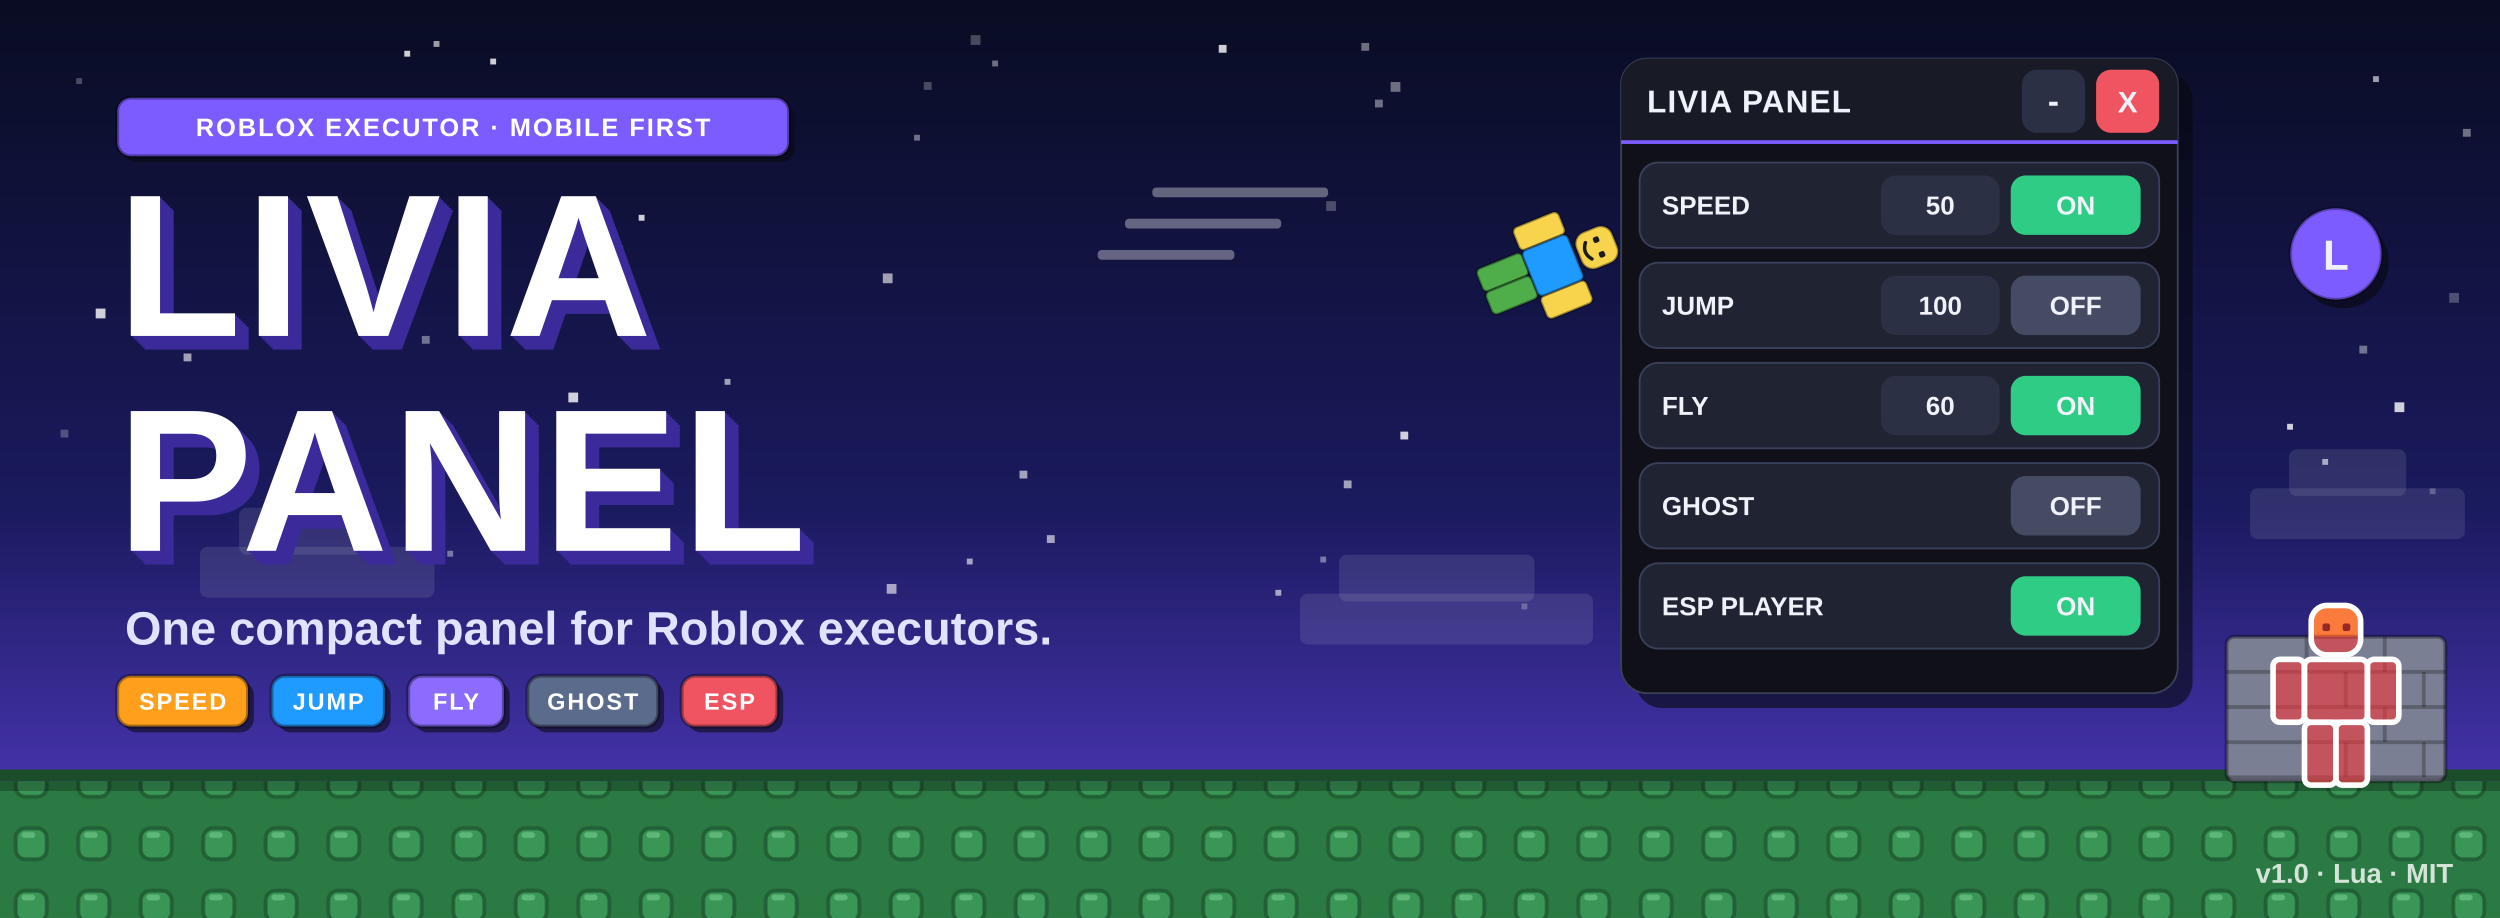
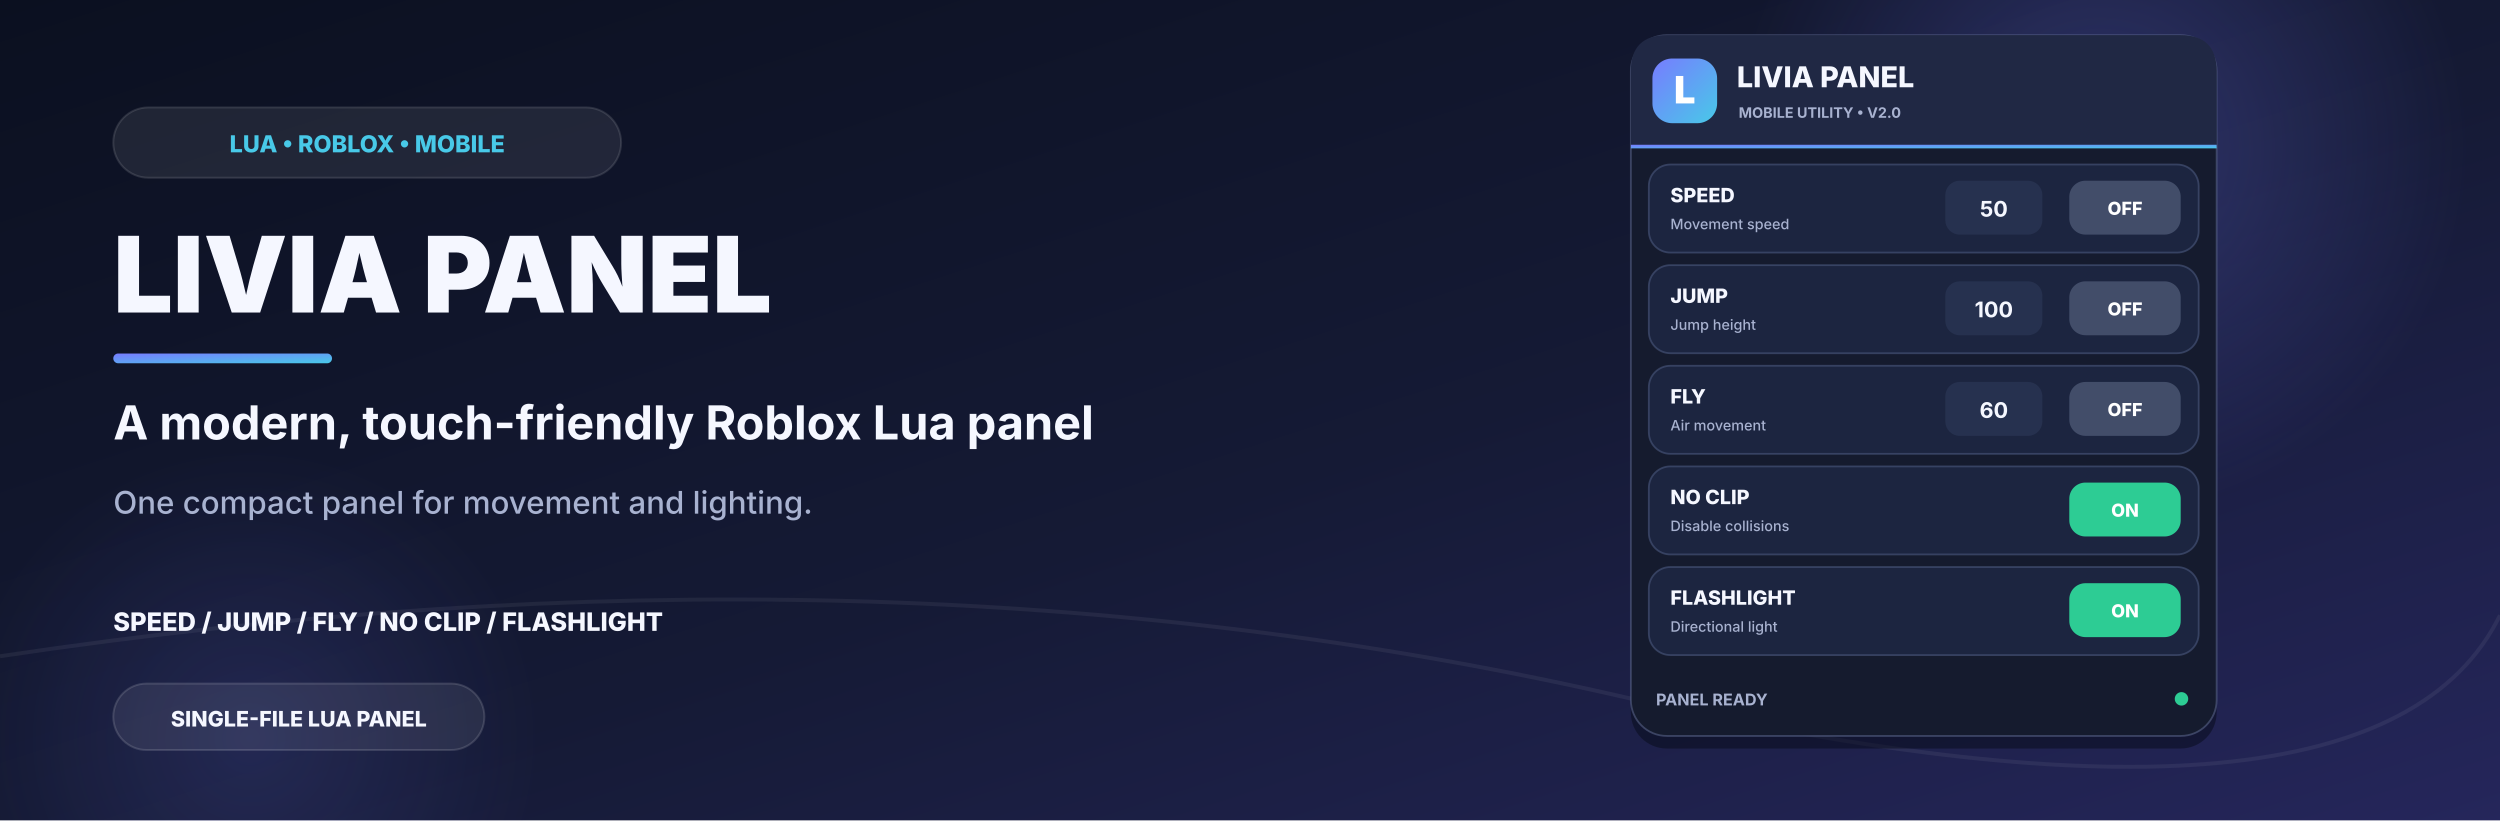
- <svg xmlns="http://www.w3.org/2000/svg" width="1280" height="470" viewBox="0 0 1280 470" role="img" aria-label="Livia Panel: a Speed, Jump, Fly, Ghost, and ESP panel for Roblox executors">
+ <svg xmlns="http://www.w3.org/2000/svg" width="1280" height="420" viewBox="0 0 1280 420" role="img" aria-label="Livia Panel — A modern, touch-friendly Roblox Lua panel">
  <defs>
-     <linearGradient id="sky" x1="0" y1="0" x2="0" y2="1">
-       <stop offset="0" stop-color="#090c22" />
-       <stop offset="0.55" stop-color="#1a1a5e" />
-       <stop offset="1" stop-color="#5a3fd0" />
+     <linearGradient id="bg" x1="0" y1="0" x2="1" y2="1">
+       <stop offset="0" stop-color="#0b1020" />
+       <stop offset=".55" stop-color="#151a35" />
+       <stop offset="1" stop-color="#25265b" />
    </linearGradient>
-     <pattern id="studs" width="32" height="32" patternUnits="userSpaceOnUse">
-       <rect width="32" height="32" fill="#2c7a43" />
-       <rect x="8" y="8" width="16" height="16" rx="5" fill="#3a9657" stroke="#226036" stroke-width="2" />
-       <rect x="11" y="10" width="7" height="3" rx="1.5" fill="#6bc486" opacity="0.7" />
-     </pattern>
+     <linearGradient id="accent" x1="0" y1="0" x2="1" y2="1">
+       <stop offset="0" stop-color="#777cff" />
+       <stop offset="1" stop-color="#48c9e8" />
+     </linearGradient>
+     <radialGradient id="glow">
+       <stop offset="0" stop-color="#777cff" stop-opacity=".28" />
+       <stop offset="1" stop-color="#777cff" stop-opacity="0" />
+     </radialGradient>
  </defs>
-   <rect x="0" y="0" width="1280" height="470" rx="0" fill="url(#sky)" />
-   <rect x="495" y="286" width="3" height="3" rx="0" fill="#ffffff" opacity="0.6" />
-   <rect x="1244" y="250" width="3" height="3" rx="0" fill="#ffffff" opacity="0.25" />
-   <rect x="968" y="140" width="3" height="3" rx="0" fill="#ffffff" opacity="0.4" />
-   <rect x="971" y="284" width="5" height="5" rx="0" fill="#ffffff" opacity="0.8" />
-   <rect x="316" y="126" width="3" height="3" rx="0" fill="#ffffff" opacity="0.8" />
-   <rect x="39" y="40" width="3" height="3" rx="0" fill="#ffffff" opacity="0.25" />
-   <rect x="624" y="23" width="4" height="4" rx="0" fill="#ffffff" opacity="0.8" />
-   <rect x="1226" y="206" width="5" height="5" rx="0" fill="#ffffff" opacity="0.8" />
-   <rect x="1189" y="235" width="3" height="3" rx="0" fill="#ffffff" opacity="0.6" />
-   <rect x="207" y="26" width="3" height="3" rx="0" fill="#ffffff" opacity="0.8" />
-   <rect x="452" y="140" width="5" height="5" rx="0" fill="#ffffff" opacity="0.6" />
-   <rect x="870" y="267" width="5" height="5" rx="0" fill="#ffffff" opacity="0.6" />
-   <rect x="1101" y="307" width="5" height="5" rx="0" fill="#ffffff" opacity="0.4" />
-   <rect x="697" y="22" width="4" height="4" rx="0" fill="#ffffff" opacity="0.4" />
-   <rect x="676" y="285" width="3" height="3" rx="0" fill="#ffffff" opacity="0.4" />
-   <rect x="1182" y="144" width="4" height="4" rx="0" fill="#ffffff" opacity="0.25" />
-   <rect x="137" y="254" width="5" height="5" rx="0" fill="#ffffff" opacity="0.25" />
-   <rect x="712" y="42" width="5" height="5" rx="0" fill="#ffffff" opacity="0.4" />
-   <rect x="49" y="158" width="5" height="5" rx="0" fill="#ffffff" opacity="0.8" />
-   <rect x="251" y="30" width="3" height="3" rx="0" fill="#ffffff" opacity="0.8" />
-   <rect x="1208" y="177" width="4" height="4" rx="0" fill="#ffffff" opacity="0.4" />
-   <rect x="81" y="166" width="3" height="3" rx="0" fill="#ffffff" opacity="0.25" />
-   <rect x="229" y="282" width="3" height="3" rx="0" fill="#ffffff" opacity="0.4" />
-   <rect x="843" y="157" width="4" height="4" rx="0" fill="#ffffff" opacity="0.4" />
-   <rect x="94" y="181" width="4" height="4" rx="0" fill="#ffffff" opacity="0.6" />
-   <rect x="291" y="201" width="5" height="5" rx="0" fill="#ffffff" opacity="0.8" />
-   <rect x="1073" y="205" width="3" height="3" rx="0" fill="#ffffff" opacity="0.6" />
-   <rect x="891" y="129" width="4" height="4" rx="0" fill="#ffffff" opacity="0.8" />
-   <rect x="536" y="274" width="4" height="4" rx="0" fill="#ffffff" opacity="0.6" />
-   <rect x="31" y="220" width="4" height="4" rx="0" fill="#ffffff" opacity="0.25" />
-   <rect x="779" y="309" width="3" height="3" rx="0" fill="#ffffff" opacity="0.25" />
-   <rect x="688" y="246" width="4" height="4" rx="0" fill="#ffffff" opacity="0.6" />
-   <rect x="1254" y="150" width="5" height="5" rx="0" fill="#ffffff" opacity="0.25" />
-   <rect x="1215" y="39" width="3" height="3" rx="0" fill="#ffffff" opacity="0.6" />
-   <rect x="522" y="241" width="4" height="4" rx="0" fill="#ffffff" opacity="0.6" />
-   <rect x="371" y="194" width="3" height="3" rx="0" fill="#ffffff" opacity="0.6" />
-   <rect x="764" y="143" width="4" height="4" rx="0" fill="#ffffff" opacity="0.8" />
-   <rect x="222" y="21" width="3" height="3" rx="0" fill="#ffffff" opacity="0.6" />
-   <rect x="1032" y="121" width="4" height="4" rx="0" fill="#ffffff" opacity="0.4" />
-   <rect x="679" y="103" width="5" height="5" rx="0" fill="#ffffff" opacity="0.25" />
-   <rect x="216" y="172" width="4" height="4" rx="0" fill="#ffffff" opacity="0.4" />
-   <rect x="905" y="94" width="3" height="3" rx="0" fill="#ffffff" opacity="0.6" />
-   <rect x="454" y="299" width="5" height="5" rx="0" fill="#ffffff" opacity="0.6" />
-   <rect x="468" y="69" width="3" height="3" rx="0" fill="#ffffff" opacity="0.4" />
-   <rect x="653" y="302" width="3" height="3" rx="0" fill="#ffffff" opacity="0.6" />
-   <rect x="704" y="51" width="4" height="4" rx="0" fill="#ffffff" opacity="0.4" />
-   <rect x="870" y="157" width="4" height="4" rx="0" fill="#ffffff" opacity="0.8" />
-   <rect x="717" y="221" width="4" height="4" rx="0" fill="#ffffff" opacity="0.8" />
-   <rect x="1171" y="217" width="3" height="3" rx="0" fill="#ffffff" opacity="0.8" />
-   <rect x="327" y="110" width="3" height="3" rx="0" fill="#ffffff" opacity="0.8" />
-   <rect x="1052" y="230" width="3" height="3" rx="0" fill="#ffffff" opacity="0.25" />
-   <rect x="943" y="273" width="4" height="4" rx="0" fill="#ffffff" opacity="0.6" />
-   <rect x="473" y="42" width="4" height="4" rx="0" fill="#ffffff" opacity="0.25" />
-   <rect x="508" y="31" width="3" height="3" rx="0" fill="#ffffff" opacity="0.4" />
-   <rect x="888" y="303" width="3" height="3" rx="0" fill="#ffffff" opacity="0.25" />
-   <rect x="993" y="69" width="3" height="3" rx="0" fill="#ffffff" opacity="0.6" />
-   <rect x="497" y="18" width="5" height="5" rx="0" fill="#ffffff" opacity="0.25" />
-   <rect x="1261" y="66" width="4" height="4" rx="0" fill="#ffffff" opacity="0.4" />
-   <rect x="102.4" y="280" width="120" height="26" rx="4" fill="#ffffff" opacity="0.10" />
-   <rect x="122.4" y="260" width="70" height="24" rx="4" fill="#ffffff" opacity="0.10" />
-   <rect x="665.6" y="304" width="150" height="26" rx="4" fill="#ffffff" opacity="0.10" />
-   <rect x="685.6" y="284" width="100" height="24" rx="4" fill="#ffffff" opacity="0.10" />
-   <rect x="1152.0" y="250" width="110" height="26" rx="4" fill="#ffffff" opacity="0.10" />
-   <rect x="1172.0" y="230" width="60" height="24" rx="4" fill="#ffffff" opacity="0.10" />
-   <rect x="0" y="394" width="1280" height="6" rx="0" fill="#1b4d2b" />
-   <rect x="0" y="400" width="1280" height="70" rx="0" fill="url(#studs)" />
-   <rect x="0" y="400" width="1280" height="5" rx="0" fill="#000" opacity="0.25" />
-   <rect x="63" y="53" width="344" height="30" rx="7" fill="#07080f" opacity="0.55" />
-   <rect x="60" y="50" width="344" height="30" rx="7" fill="#7c5cff" stroke="#000" stroke-width="2" stroke-opacity="0.35" />
-   <text x="232.0" y="69.68" font-family="'Segoe UI','Helvetica Neue',Arial,sans-serif" font-size="13" font-weight="800" fill="#ffffff" text-anchor="middle" letter-spacing="1">ROBLOX EXECUTOR  ·  MOBILE FIRST</text>
-   <text x="67" y="179" font-family="'Segoe UI','Helvetica Neue',Arial,sans-serif" font-size="104" font-weight="900" fill="#3b2a99" text-anchor="start" letter-spacing="2">LIVIA</text>
-   <text x="66" y="178" font-family="'Segoe UI','Helvetica Neue',Arial,sans-serif" font-size="104" font-weight="900" fill="#3b2a99" text-anchor="start" letter-spacing="2">LIVIA</text>
-   <text x="65" y="177" font-family="'Segoe UI','Helvetica Neue',Arial,sans-serif" font-size="104" font-weight="900" fill="#3b2a99" text-anchor="start" letter-spacing="2">LIVIA</text>
-   <text x="64" y="176" font-family="'Segoe UI','Helvetica Neue',Arial,sans-serif" font-size="104" font-weight="900" fill="#3b2a99" text-anchor="start" letter-spacing="2">LIVIA</text>
-   <text x="63" y="175" font-family="'Segoe UI','Helvetica Neue',Arial,sans-serif" font-size="104" font-weight="900" fill="#3b2a99" text-anchor="start" letter-spacing="2">LIVIA</text>
-   <text x="62" y="174" font-family="'Segoe UI','Helvetica Neue',Arial,sans-serif" font-size="104" font-weight="900" fill="#3b2a99" text-anchor="start" letter-spacing="2">LIVIA</text>
-   <text x="61" y="173" font-family="'Segoe UI','Helvetica Neue',Arial,sans-serif" font-size="104" font-weight="900" fill="#3b2a99" text-anchor="start" letter-spacing="2">LIVIA</text>
-   <text x="60" y="172" font-family="'Segoe UI','Helvetica Neue',Arial,sans-serif" font-size="104" font-weight="900" fill="#ffffff" text-anchor="start" letter-spacing="2">LIVIA</text>
-   <text x="67" y="289" font-family="'Segoe UI','Helvetica Neue',Arial,sans-serif" font-size="104" font-weight="900" fill="#3b2a99" text-anchor="start" letter-spacing="2">PANEL</text>
-   <text x="66" y="288" font-family="'Segoe UI','Helvetica Neue',Arial,sans-serif" font-size="104" font-weight="900" fill="#3b2a99" text-anchor="start" letter-spacing="2">PANEL</text>
-   <text x="65" y="287" font-family="'Segoe UI','Helvetica Neue',Arial,sans-serif" font-size="104" font-weight="900" fill="#3b2a99" text-anchor="start" letter-spacing="2">PANEL</text>
-   <text x="64" y="286" font-family="'Segoe UI','Helvetica Neue',Arial,sans-serif" font-size="104" font-weight="900" fill="#3b2a99" text-anchor="start" letter-spacing="2">PANEL</text>
-   <text x="63" y="285" font-family="'Segoe UI','Helvetica Neue',Arial,sans-serif" font-size="104" font-weight="900" fill="#3b2a99" text-anchor="start" letter-spacing="2">PANEL</text>
-   <text x="62" y="284" font-family="'Segoe UI','Helvetica Neue',Arial,sans-serif" font-size="104" font-weight="900" fill="#3b2a99" text-anchor="start" letter-spacing="2">PANEL</text>
-   <text x="61" y="283" font-family="'Segoe UI','Helvetica Neue',Arial,sans-serif" font-size="104" font-weight="900" fill="#3b2a99" text-anchor="start" letter-spacing="2">PANEL</text>
-   <text x="60" y="282" font-family="'Segoe UI','Helvetica Neue',Arial,sans-serif" font-size="104" font-weight="900" fill="#ffffff" text-anchor="start" letter-spacing="2">PANEL</text>
-   <text x="64" y="330" font-family="'Segoe UI','Helvetica Neue',Arial,sans-serif" font-size="24" font-weight="600" fill="#dfe3ff" text-anchor="start">One compact panel for Roblox executors.</text>
-   <rect x="63" y="349" width="67" height="26" rx="7" fill="#07080f" opacity="0.55" />
-   <rect x="60" y="346" width="67" height="26" rx="7" fill="#ff9f1c" stroke="#000" stroke-width="2" stroke-opacity="0.35" />
-   <text x="93.5" y="363.32" font-family="'Segoe UI','Helvetica Neue',Arial,sans-serif" font-size="12" font-weight="800" fill="#ffffff" text-anchor="middle" letter-spacing="1">SPEED</text>
-   <rect x="142" y="349" width="58" height="26" rx="7" fill="#07080f" opacity="0.55" />
-   <rect x="139" y="346" width="58" height="26" rx="7" fill="#1f9bff" stroke="#000" stroke-width="2" stroke-opacity="0.35" />
-   <text x="168.0" y="363.32" font-family="'Segoe UI','Helvetica Neue',Arial,sans-serif" font-size="12" font-weight="800" fill="#ffffff" text-anchor="middle" letter-spacing="1">JUMP</text>
-   <rect x="212" y="349" width="49" height="26" rx="7" fill="#07080f" opacity="0.55" />
-   <rect x="209" y="346" width="49" height="26" rx="7" fill="#8b6cff" stroke="#000" stroke-width="2" stroke-opacity="0.35" />
-   <text x="233.5" y="363.32" font-family="'Segoe UI','Helvetica Neue',Arial,sans-serif" font-size="12" font-weight="800" fill="#ffffff" text-anchor="middle" letter-spacing="1">FLY</text>
-   <rect x="273" y="349" width="67" height="26" rx="7" fill="#07080f" opacity="0.55" />
-   <rect x="270" y="346" width="67" height="26" rx="7" fill="#5b6b8c" stroke="#000" stroke-width="2" stroke-opacity="0.35" />
-   <text x="303.5" y="363.32" font-family="'Segoe UI','Helvetica Neue',Arial,sans-serif" font-size="12" font-weight="800" fill="#ffffff" text-anchor="middle" letter-spacing="1">GHOST</text>
-   <rect x="352" y="349" width="49" height="26" rx="7" fill="#07080f" opacity="0.55" />
-   <rect x="349" y="346" width="49" height="26" rx="7" fill="#f05460" stroke="#000" stroke-width="2" stroke-opacity="0.35" />
-   <text x="373.5" y="363.32" font-family="'Segoe UI','Helvetica Neue',Arial,sans-serif" font-size="12" font-weight="800" fill="#ffffff" text-anchor="middle" letter-spacing="1">ESP</text>
-   <rect x="590" y="96" width="90" height="5" rx="2" fill="#ffffff" opacity="0.35" />
-   <rect x="576" y="112" width="80" height="5" rx="2" fill="#ffffff" opacity="0.35" />
-   <rect x="562" y="128" width="70" height="5" rx="2" fill="#ffffff" opacity="0.35" />
-   <g transform="translate(760,150) rotate(68) scale(0.9)">
-     <rect x="-14" y="-28" width="14" height="28" rx="3" fill="#4fae4a" stroke="#000" stroke-width="1.5" stroke-opacity="0.35" />
-     <rect x="0" y="-28" width="14" height="28" rx="3" fill="#4fae4a" stroke="#000" stroke-width="1.5" stroke-opacity="0.35" />
-     <rect x="-28" y="-56" width="14" height="28" rx="3" fill="#f7d44c" stroke="#000" stroke-width="1.5" stroke-opacity="0.35" />
-     <rect x="14" y="-56" width="14" height="28" rx="3" fill="#f7d44c" stroke="#000" stroke-width="1.5" stroke-opacity="0.35" />
-     <rect x="-14" y="-56" width="28" height="28" rx="3" fill="#1f9bff" stroke="#000" stroke-width="1.5" stroke-opacity="0.35" />
-     <rect x="-11" y="-80" width="22" height="22" rx="7" fill="#f7d44c" stroke="#000" stroke-width="1.5" stroke-opacity="0.35" />
-     <rect x="-6" y="-72" width="3.4" height="3.4" rx="1" fill="#1b1b1b" />
-     <rect x="3" y="-72" width="3.4" height="3.4" rx="1" fill="#1b1b1b" />
-     <path d="M-5 -64 Q0 -60 5 -64" fill="none" stroke="#1b1b1b" stroke-width="2" stroke-linecap="round" />
+   <rect width="1280" height="420" fill="url(#bg)" />
+   <circle cx="1075.2" cy="75.6" r="189" fill="url(#glow)" />
+   <circle cx="128" cy="378" r="147" fill="url(#glow)" opacity=".55" />
+   <path d="M0 336 Q448 268.8 832 357 T1280 315" fill="none" stroke="#ffffff" stroke-opacity=".06" stroke-width="2" />
+   <rect x="58" y="55" width="260" height="36" rx="18" fill="#fff" fill-opacity=".08" stroke="#fff" stroke-opacity=".12" />
+   <text x="188" y="78" font-family="Inter,Segoe UI,Arial,sans-serif" font-size="12" font-weight="800" fill="#48c9e8" text-anchor="middle">LUA • ROBLOX • MOBILE</text>
+   <text x="58" y="160" font-family="Inter,Segoe UI,Arial,sans-serif" font-size="54" font-weight="900" fill="#f5f7ff" text-anchor="start">LIVIA PANEL</text>
+   <rect x="58" y="181" width="112" height="5" rx="2.5" fill="url(#accent)" />
+   <text x="58" y="225" font-family="Inter,Segoe UI,Arial,sans-serif" font-size="24" font-weight="700" fill="#f5f7ff" text-anchor="start">A modern, touch-friendly Roblox Lua panel</text>
+   <text x="58" y="263" font-family="Inter,Segoe UI,Arial,sans-serif" font-size="16" font-weight="500" fill="#a8b2d0" text-anchor="start">One compact panel for movement and lighting.</text>
+   <text x="58" y="323" font-family="Inter,Segoe UI,Arial,sans-serif" font-size="13" font-weight="800" fill="#f5f7ff" text-anchor="start">SPEED / JUMP / FLY / NO CLIP / FLASHLIGHT</text>
+   <rect x="58" y="350" width="190" height="34" rx="17" fill="#fff" fill-opacity=".08" stroke="#fff" stroke-opacity=".14" />
+   <text x="153" y="372" font-family="Inter,Segoe UI,Arial,sans-serif" font-size="11" font-weight="800" fill="#f5f7ff" text-anchor="middle">SINGLE-FILE LUA PANEL</text>
+   <g transform="translate(835 18) scale(0.92)">
+     <rect x="0" y="7" width="326" height="390" rx="20" fill="#050914" opacity=".48" />
+     <rect width="326" height="390" rx="20" fill="#151b2e" stroke="#657199" stroke-opacity=".5" />
+     <path d="M0 20Q0 0 20 0H306Q326 0 326 20V62H0Z" fill="#202844" />
+     <rect x="12" y="13" width="36" height="36" rx="11" fill="url(#accent)" />
+     <text x="30" y="38" font-family="Inter,Segoe UI,Arial,sans-serif" font-size="21" font-weight="900" fill="#fff" text-anchor="middle">L</text>
+     <text x="59" y="29" font-family="Inter,Segoe UI,Arial,sans-serif" font-size="16" font-weight="800" fill="#f5f7ff" text-anchor="start">LIVIA PANEL</text>
+     <text x="60" y="46" font-family="Inter,Segoe UI,Arial,sans-serif" font-size="8" font-weight="700" fill="#a8b2d0" text-anchor="start">MOBILE UTILITY • V2.0</text>
+     <rect y="61" width="326" height="2" fill="url(#accent)" />
+     <rect x="10" y="72" width="306" height="49" rx="12" fill="#1c2540" stroke="#435074" stroke-opacity=".7" />
+     <text x="22" y="93" font-family="Inter,Segoe UI,Arial,sans-serif" font-size="11" font-weight="800" fill="#f5f7ff" text-anchor="start">SPEED</text>
+     <text x="22" y="108" font-family="Inter,Segoe UI,Arial,sans-serif" font-size="8" font-weight="500" fill="#a8b2d0" text-anchor="start">Movement speed</text>
+     <rect x="175" y="81" width="54" height="30" rx="8" fill="#26314f" />
+     <text x="202" y="101" font-family="Inter,Segoe UI,Arial,sans-serif" font-size="12" font-weight="700" fill="#f5f7ff" text-anchor="middle">50</text>
+     <rect x="244" y="81" width="62" height="30" rx="9" fill="#424d69" />
+     <text x="275" y="100" font-family="Inter,Segoe UI,Arial,sans-serif" font-size="10" font-weight="800" fill="#fff" text-anchor="middle">OFF</text>
+     <rect x="10" y="128" width="306" height="49" rx="12" fill="#1c2540" stroke="#435074" stroke-opacity=".7" />
+     <text x="22" y="149" font-family="Inter,Segoe UI,Arial,sans-serif" font-size="11" font-weight="800" fill="#f5f7ff" text-anchor="start">JUMP</text>
+     <text x="22" y="164" font-family="Inter,Segoe UI,Arial,sans-serif" font-size="8" font-weight="500" fill="#a8b2d0" text-anchor="start">Jump height</text>
+     <rect x="175" y="137" width="54" height="30" rx="8" fill="#26314f" />
+     <text x="202" y="157" font-family="Inter,Segoe UI,Arial,sans-serif" font-size="12" font-weight="700" fill="#f5f7ff" text-anchor="middle">100</text>
+     <rect x="244" y="137" width="62" height="30" rx="9" fill="#424d69" />
+     <text x="275" y="156" font-family="Inter,Segoe UI,Arial,sans-serif" font-size="10" font-weight="800" fill="#fff" text-anchor="middle">OFF</text>
+     <rect x="10" y="184" width="306" height="49" rx="12" fill="#1c2540" stroke="#435074" stroke-opacity=".7" />
+     <text x="22" y="205" font-family="Inter,Segoe UI,Arial,sans-serif" font-size="11" font-weight="800" fill="#f5f7ff" text-anchor="start">FLY</text>
+     <text x="22" y="220" font-family="Inter,Segoe UI,Arial,sans-serif" font-size="8" font-weight="500" fill="#a8b2d0" text-anchor="start">Air movement</text>
+     <rect x="175" y="193" width="54" height="30" rx="8" fill="#26314f" />
+     <text x="202" y="213" font-family="Inter,Segoe UI,Arial,sans-serif" font-size="12" font-weight="700" fill="#f5f7ff" text-anchor="middle">60</text>
+     <rect x="244" y="193" width="62" height="30" rx="9" fill="#424d69" />
+     <text x="275" y="212" font-family="Inter,Segoe UI,Arial,sans-serif" font-size="10" font-weight="800" fill="#fff" text-anchor="middle">OFF</text>
+     <rect x="10" y="240" width="306" height="49" rx="12" fill="#1c2540" stroke="#435074" stroke-opacity=".7" />
+     <text x="22" y="261" font-family="Inter,Segoe UI,Arial,sans-serif" font-size="11" font-weight="800" fill="#f5f7ff" text-anchor="start">NO CLIP</text>
+     <text x="22" y="276" font-family="Inter,Segoe UI,Arial,sans-serif" font-size="8" font-weight="500" fill="#a8b2d0" text-anchor="start">Disable collisions</text>
+     <rect x="244" y="249" width="62" height="30" rx="9" fill="#2dcc94" />
+     <text x="275" y="268" font-family="Inter,Segoe UI,Arial,sans-serif" font-size="10" font-weight="800" fill="#fff" text-anchor="middle">ON</text>
+     <rect x="10" y="296" width="306" height="49" rx="12" fill="#1c2540" stroke="#435074" stroke-opacity=".7" />
+     <text x="22" y="317" font-family="Inter,Segoe UI,Arial,sans-serif" font-size="11" font-weight="800" fill="#f5f7ff" text-anchor="start">FLASHLIGHT</text>
+     <text x="22" y="332" font-family="Inter,Segoe UI,Arial,sans-serif" font-size="8" font-weight="500" fill="#a8b2d0" text-anchor="start">Directional light</text>
+     <rect x="244" y="305" width="62" height="30" rx="9" fill="#2dcc94" />
+     <text x="275" y="324" font-family="Inter,Segoe UI,Arial,sans-serif" font-size="10" font-weight="800" fill="#fff" text-anchor="middle">ON</text>
+     <text x="14" y="373" font-family="Inter,Segoe UI,Arial,sans-serif" font-size="9" font-weight="700" fill="#a8b2d0" text-anchor="start">PANEL READY</text>
+     <text x="311" y="373" font-family="Inter,Segoe UI,Arial,sans-serif" font-size="10" font-weight="700" fill="#2dcc94" text-anchor="end">●</text>
  </g>
-   <g transform="translate(830,30) scale(0.95)">
-     <rect x="8" y="8" width="300" height="342" rx="14" fill="#07080f" opacity="0.6" />
-     <rect x="0" y="0" width="300" height="342" rx="14" fill="#101118" stroke="#3a3f5a" stroke-width="1" />
-     <path d="M0 46 V14 A14 14 0 0 1 14 0 H286 A14 14 0 0 1 300 14 V46 Z" fill="#181a25" />
-     <rect x="0" y="44" width="300" height="2" rx="0" fill="#7c5cff" />
-     <text x="14" y="29" font-family="'Segoe UI','Helvetica Neue',Arial,sans-serif" font-size="17" font-weight="800" fill="#f0f2fa" text-anchor="start" letter-spacing="0.6">LIVIA PANEL</text>
-     <rect x="216" y="6" width="34" height="34" rx="8" fill="#2c3044" />
-     <text x="233" y="29" font-family="'Segoe UI','Helvetica Neue',Arial,sans-serif" font-size="18" font-weight="800" fill="#f0f2fa" text-anchor="middle">-</text>
-     <rect x="256" y="6" width="34" height="34" rx="8" fill="#f05460" />
-     <text x="273" y="29" font-family="'Segoe UI','Helvetica Neue',Arial,sans-serif" font-size="16" font-weight="800" fill="#f0f2fa" text-anchor="middle">X</text>
-     <rect x="10" y="56" width="280" height="46" rx="10" fill="#202332" stroke="#3a3f5a" stroke-width="1" />
-     <text x="22" y="84" font-family="'Segoe UI','Helvetica Neue',Arial,sans-serif" font-size="14" font-weight="800" fill="#f0f2fa" text-anchor="start">SPEED</text>
-     <rect x="140" y="63" width="64" height="32" rx="8" fill="#2c3044" />
-     <text x="172" y="84" font-family="'Segoe UI','Helvetica Neue',Arial,sans-serif" font-size="14" font-weight="800" fill="#f0f2fa" text-anchor="middle">50</text>
-     <rect x="210" y="63" width="70" height="32" rx="8" fill="#2ecc85" />
-     <text x="245" y="84" font-family="'Segoe UI','Helvetica Neue',Arial,sans-serif" font-size="14" font-weight="800" fill="#f0f2fa" text-anchor="middle">ON</text>
-     <rect x="10" y="110" width="280" height="46" rx="10" fill="#202332" stroke="#3a3f5a" stroke-width="1" />
-     <text x="22" y="138" font-family="'Segoe UI','Helvetica Neue',Arial,sans-serif" font-size="14" font-weight="800" fill="#f0f2fa" text-anchor="start">JUMP</text>
-     <rect x="140" y="117" width="64" height="32" rx="8" fill="#2c3044" />
-     <text x="172" y="138" font-family="'Segoe UI','Helvetica Neue',Arial,sans-serif" font-size="14" font-weight="800" fill="#f0f2fa" text-anchor="middle">100</text>
-     <rect x="210" y="117" width="70" height="32" rx="8" fill="#464b64" />
-     <text x="245" y="138" font-family="'Segoe UI','Helvetica Neue',Arial,sans-serif" font-size="14" font-weight="800" fill="#f0f2fa" text-anchor="middle">OFF</text>
-     <rect x="10" y="164" width="280" height="46" rx="10" fill="#202332" stroke="#3a3f5a" stroke-width="1" />
-     <text x="22" y="192" font-family="'Segoe UI','Helvetica Neue',Arial,sans-serif" font-size="14" font-weight="800" fill="#f0f2fa" text-anchor="start">FLY</text>
-     <rect x="140" y="171" width="64" height="32" rx="8" fill="#2c3044" />
-     <text x="172" y="192" font-family="'Segoe UI','Helvetica Neue',Arial,sans-serif" font-size="14" font-weight="800" fill="#f0f2fa" text-anchor="middle">60</text>
-     <rect x="210" y="171" width="70" height="32" rx="8" fill="#2ecc85" />
-     <text x="245" y="192" font-family="'Segoe UI','Helvetica Neue',Arial,sans-serif" font-size="14" font-weight="800" fill="#f0f2fa" text-anchor="middle">ON</text>
-     <rect x="10" y="218" width="280" height="46" rx="10" fill="#202332" stroke="#3a3f5a" stroke-width="1" />
-     <text x="22" y="246" font-family="'Segoe UI','Helvetica Neue',Arial,sans-serif" font-size="14" font-weight="800" fill="#f0f2fa" text-anchor="start">GHOST</text>
-     <rect x="210" y="225" width="70" height="32" rx="8" fill="#464b64" />
-     <text x="245" y="246" font-family="'Segoe UI','Helvetica Neue',Arial,sans-serif" font-size="14" font-weight="800" fill="#f0f2fa" text-anchor="middle">OFF</text>
-     <rect x="10" y="272" width="280" height="46" rx="10" fill="#202332" stroke="#3a3f5a" stroke-width="1" />
-     <text x="22" y="300" font-family="'Segoe UI','Helvetica Neue',Arial,sans-serif" font-size="14" font-weight="800" fill="#f0f2fa" text-anchor="start">ESP PLAYER</text>
-     <rect x="210" y="279" width="70" height="32" rx="8" fill="#2ecc85" />
-     <text x="245" y="300" font-family="'Segoe UI','Helvetica Neue',Arial,sans-serif" font-size="14" font-weight="800" fill="#f0f2fa" text-anchor="middle">ON</text>
-   </g>
-   <g transform="translate(1196,402) rotate(0) scale(1.15)">
-     <rect x="-14" y="-28" width="14" height="28" rx="3" fill="#4fae4a" stroke="#000" stroke-width="1.5" stroke-opacity="0.35" />
-     <rect x="0" y="-28" width="14" height="28" rx="3" fill="#4fae4a" stroke="#000" stroke-width="1.5" stroke-opacity="0.35" />
-     <rect x="-28" y="-56" width="14" height="28" rx="3" fill="#f7d44c" stroke="#000" stroke-width="1.5" stroke-opacity="0.35" />
-     <rect x="14" y="-56" width="14" height="28" rx="3" fill="#f7d44c" stroke="#000" stroke-width="1.5" stroke-opacity="0.35" />
-     <rect x="-14" y="-56" width="28" height="28" rx="3" fill="#1f9bff" stroke="#000" stroke-width="1.5" stroke-opacity="0.35" />
-     <rect x="-11" y="-80" width="22" height="22" rx="7" fill="#f7d44c" stroke="#000" stroke-width="1.5" stroke-opacity="0.35" />
-     <rect x="-6" y="-72" width="3.4" height="3.4" rx="1" fill="#1b1b1b" />
-     <rect x="3" y="-72" width="3.4" height="3.4" rx="1" fill="#1b1b1b" />
-     <path d="M-5 -64 Q0 -60 5 -64" fill="none" stroke="#1b1b1b" stroke-width="2" stroke-linecap="round" />
-   </g>
-   <rect x="1140" y="326" width="112" height="74" rx="4" fill="#7b7f93" stroke="#000" stroke-width="2" stroke-opacity="0.35" />
-   <rect x="1140" y="343" width="112" height="2" rx="0" fill="#000" opacity="0.25" />
-   <rect x="1180" y="326" width="2" height="18" rx="0" fill="#000" opacity="0.25" />
-   <rect x="1220" y="326" width="2" height="18" rx="0" fill="#000" opacity="0.25" />
-   <rect x="1140" y="361" width="112" height="2" rx="0" fill="#000" opacity="0.25" />
-   <rect x="1200" y="344" width="2" height="18" rx="0" fill="#000" opacity="0.25" />
-   <rect x="1240" y="344" width="2" height="18" rx="0" fill="#000" opacity="0.25" />
-   <rect x="1140" y="379" width="112" height="2" rx="0" fill="#000" opacity="0.25" />
-   <rect x="1180" y="362" width="2" height="18" rx="0" fill="#000" opacity="0.25" />
-   <rect x="1220" y="362" width="2" height="18" rx="0" fill="#000" opacity="0.25" />
-   <rect x="1140" y="397" width="112" height="2" rx="0" fill="#000" opacity="0.25" />
-   <rect x="1200" y="380" width="2" height="18" rx="0" fill="#000" opacity="0.25" />
-   <rect x="1240" y="380" width="2" height="18" rx="0" fill="#000" opacity="0.25" />
-   <g transform="translate(1196,402) rotate(0) scale(1.15)">
-     <rect x="-14" y="-28" width="14" height="28" rx="3" fill="#ff3232" stroke="#ffffff" stroke-width="2.5" fill-opacity="0.55" />
-     <rect x="0" y="-28" width="14" height="28" rx="3" fill="#ff3232" stroke="#ffffff" stroke-width="2.5" fill-opacity="0.55" />
-     <rect x="-28" y="-56" width="14" height="28" rx="3" fill="#ff3232" stroke="#ffffff" stroke-width="2.5" fill-opacity="0.55" />
-     <rect x="14" y="-56" width="14" height="28" rx="3" fill="#ff3232" stroke="#ffffff" stroke-width="2.5" fill-opacity="0.55" />
-     <rect x="-14" y="-56" width="28" height="28" rx="3" fill="#ff3232" stroke="#ffffff" stroke-width="2.5" fill-opacity="0.55" />
-     <rect x="-11" y="-80" width="22" height="22" rx="7" fill="#ff3232" stroke="#ffffff" stroke-width="2.5" fill-opacity="0.55" />
-   </g>
-   <g transform="translate(1196,130) scale(0.9)">
-     <circle cx="4" cy="5" r="26" fill="#07080f" opacity="0.6" />
-     <circle r="26" fill="#7c5cff" stroke="#000" stroke-opacity="0.3" stroke-width="2" />
-     <text x="0" y="9" font-family="'Segoe UI','Helvetica Neue',Arial,sans-serif" font-size="24" font-weight="800" fill="#f0f2fa" text-anchor="middle">L</text>
-   </g>
-   <text x="1256" y="452" font-family="'Segoe UI','Helvetica Neue',Arial,sans-serif" font-size="14" font-weight="700" fill="#ffffff" text-anchor="end" opacity="0.8">v1.0  ·  Lua  ·  MIT</text>
</svg>
